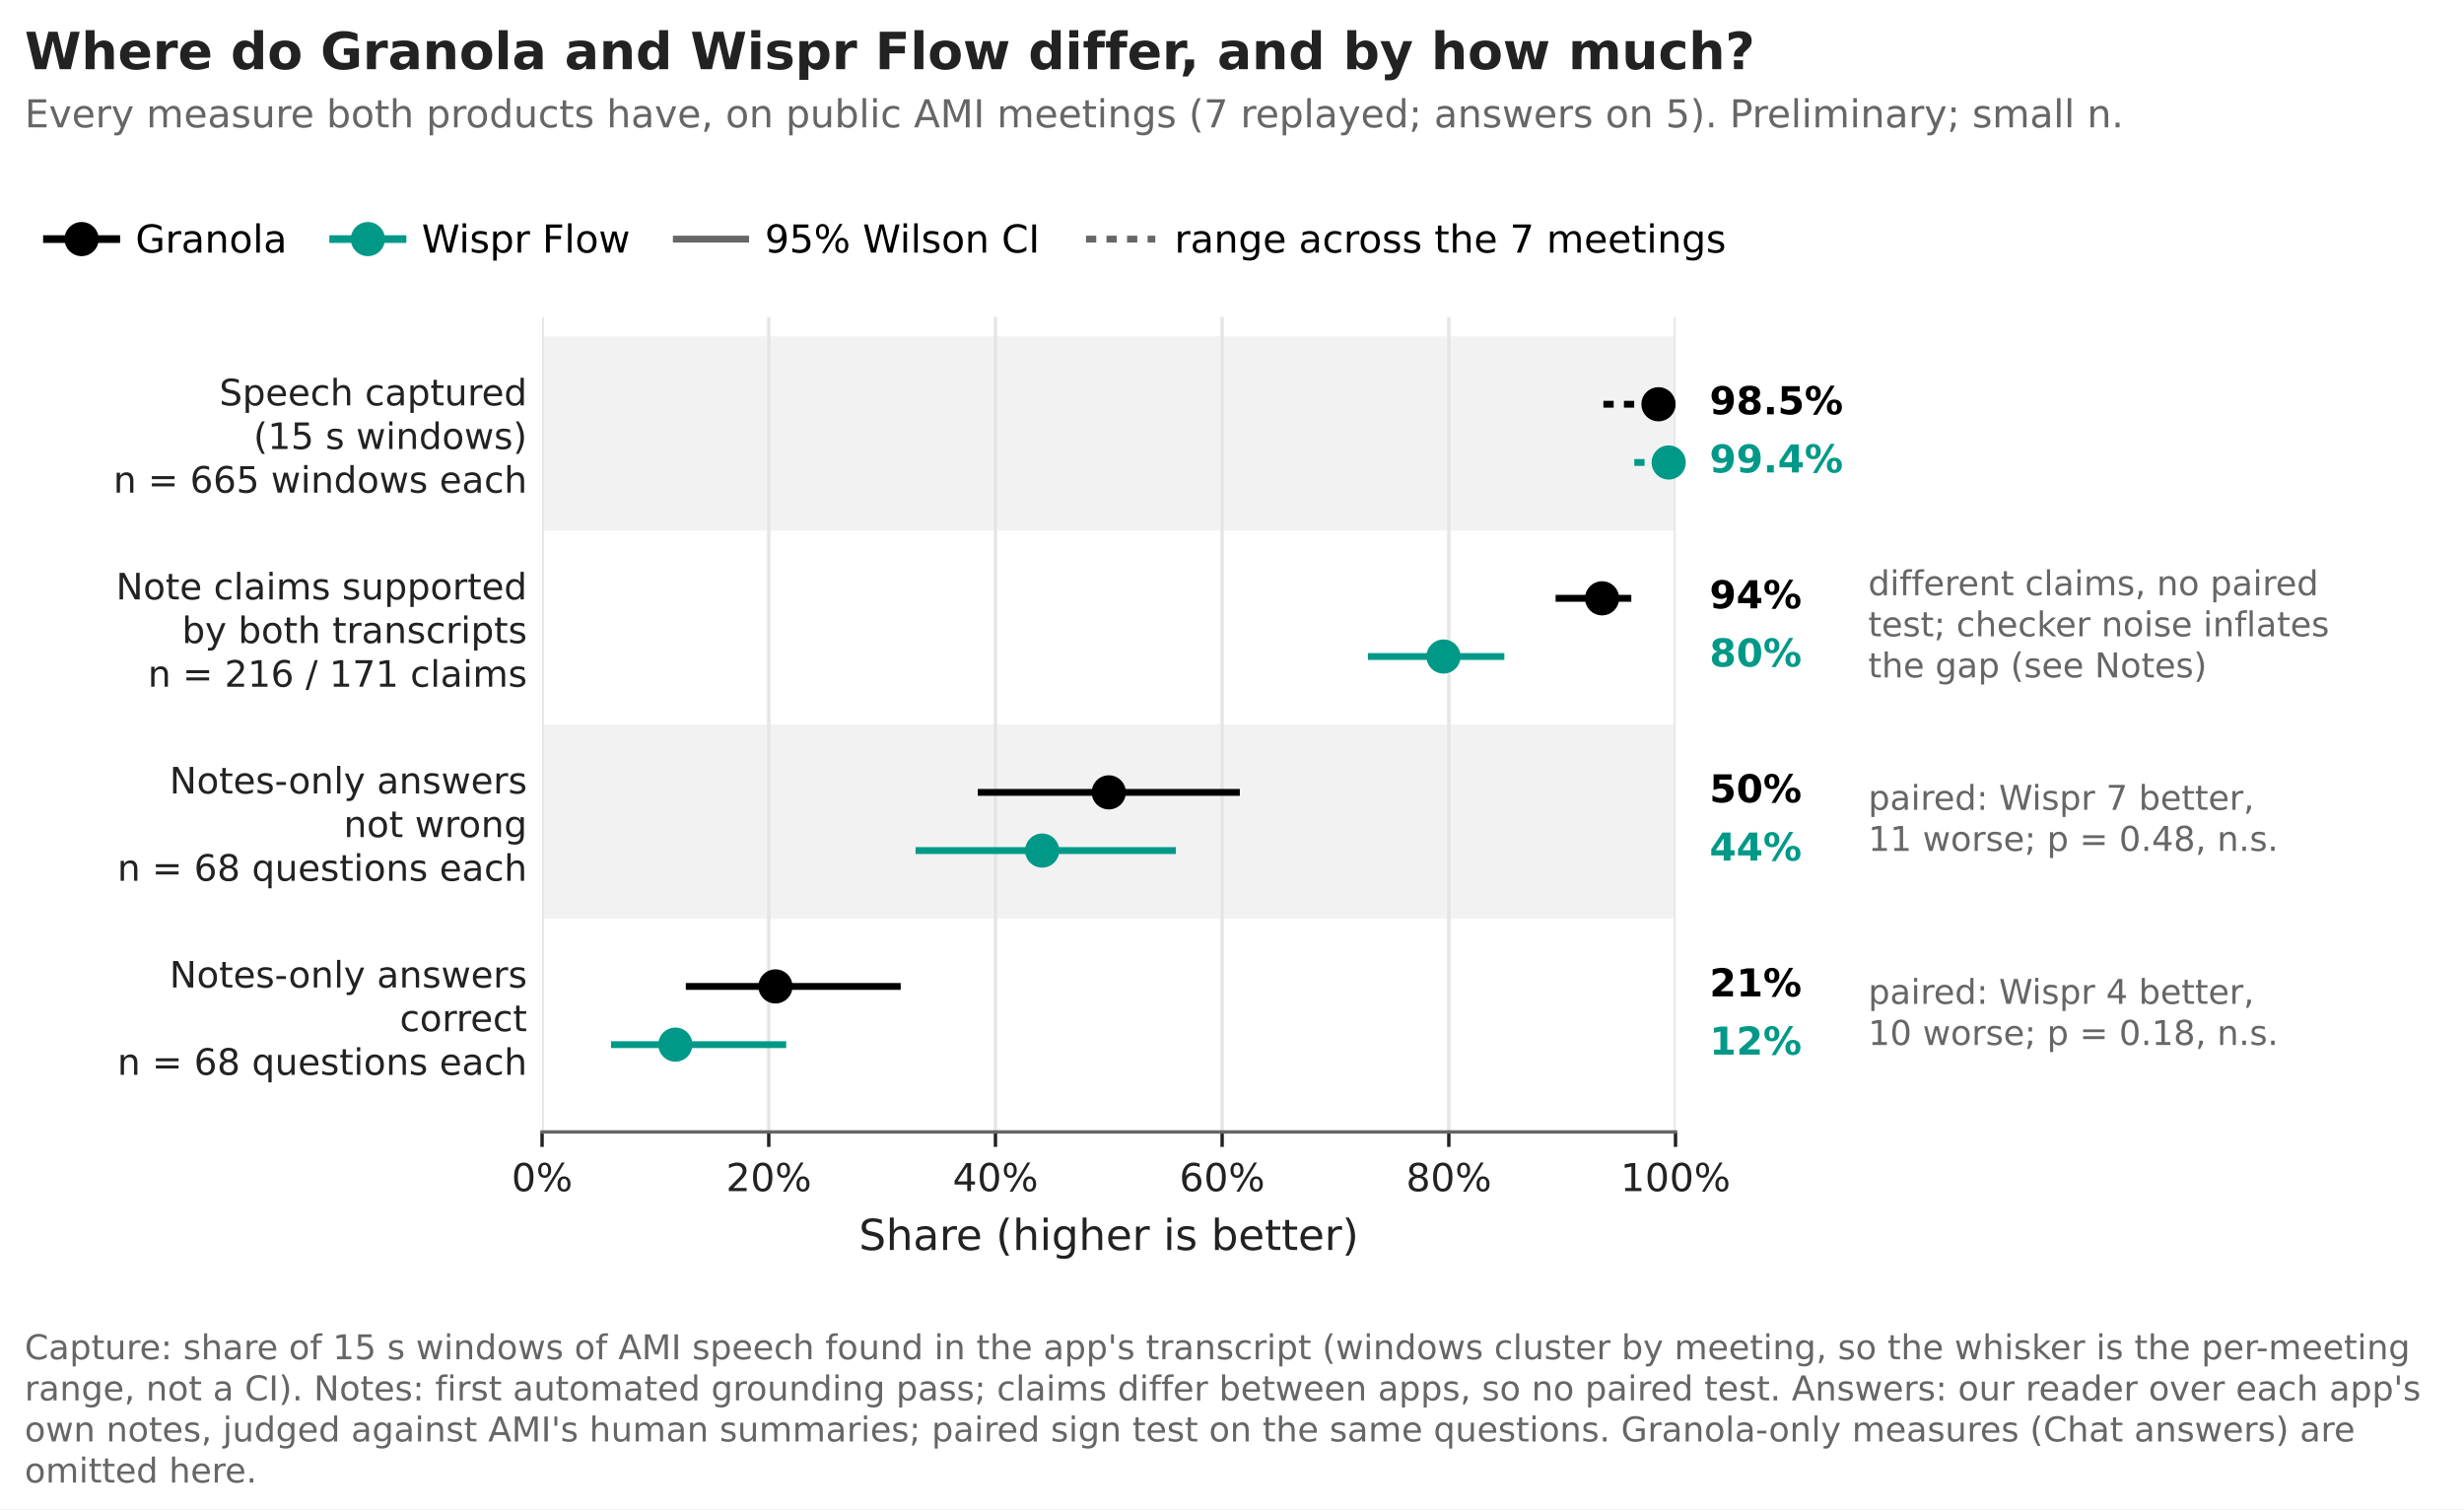
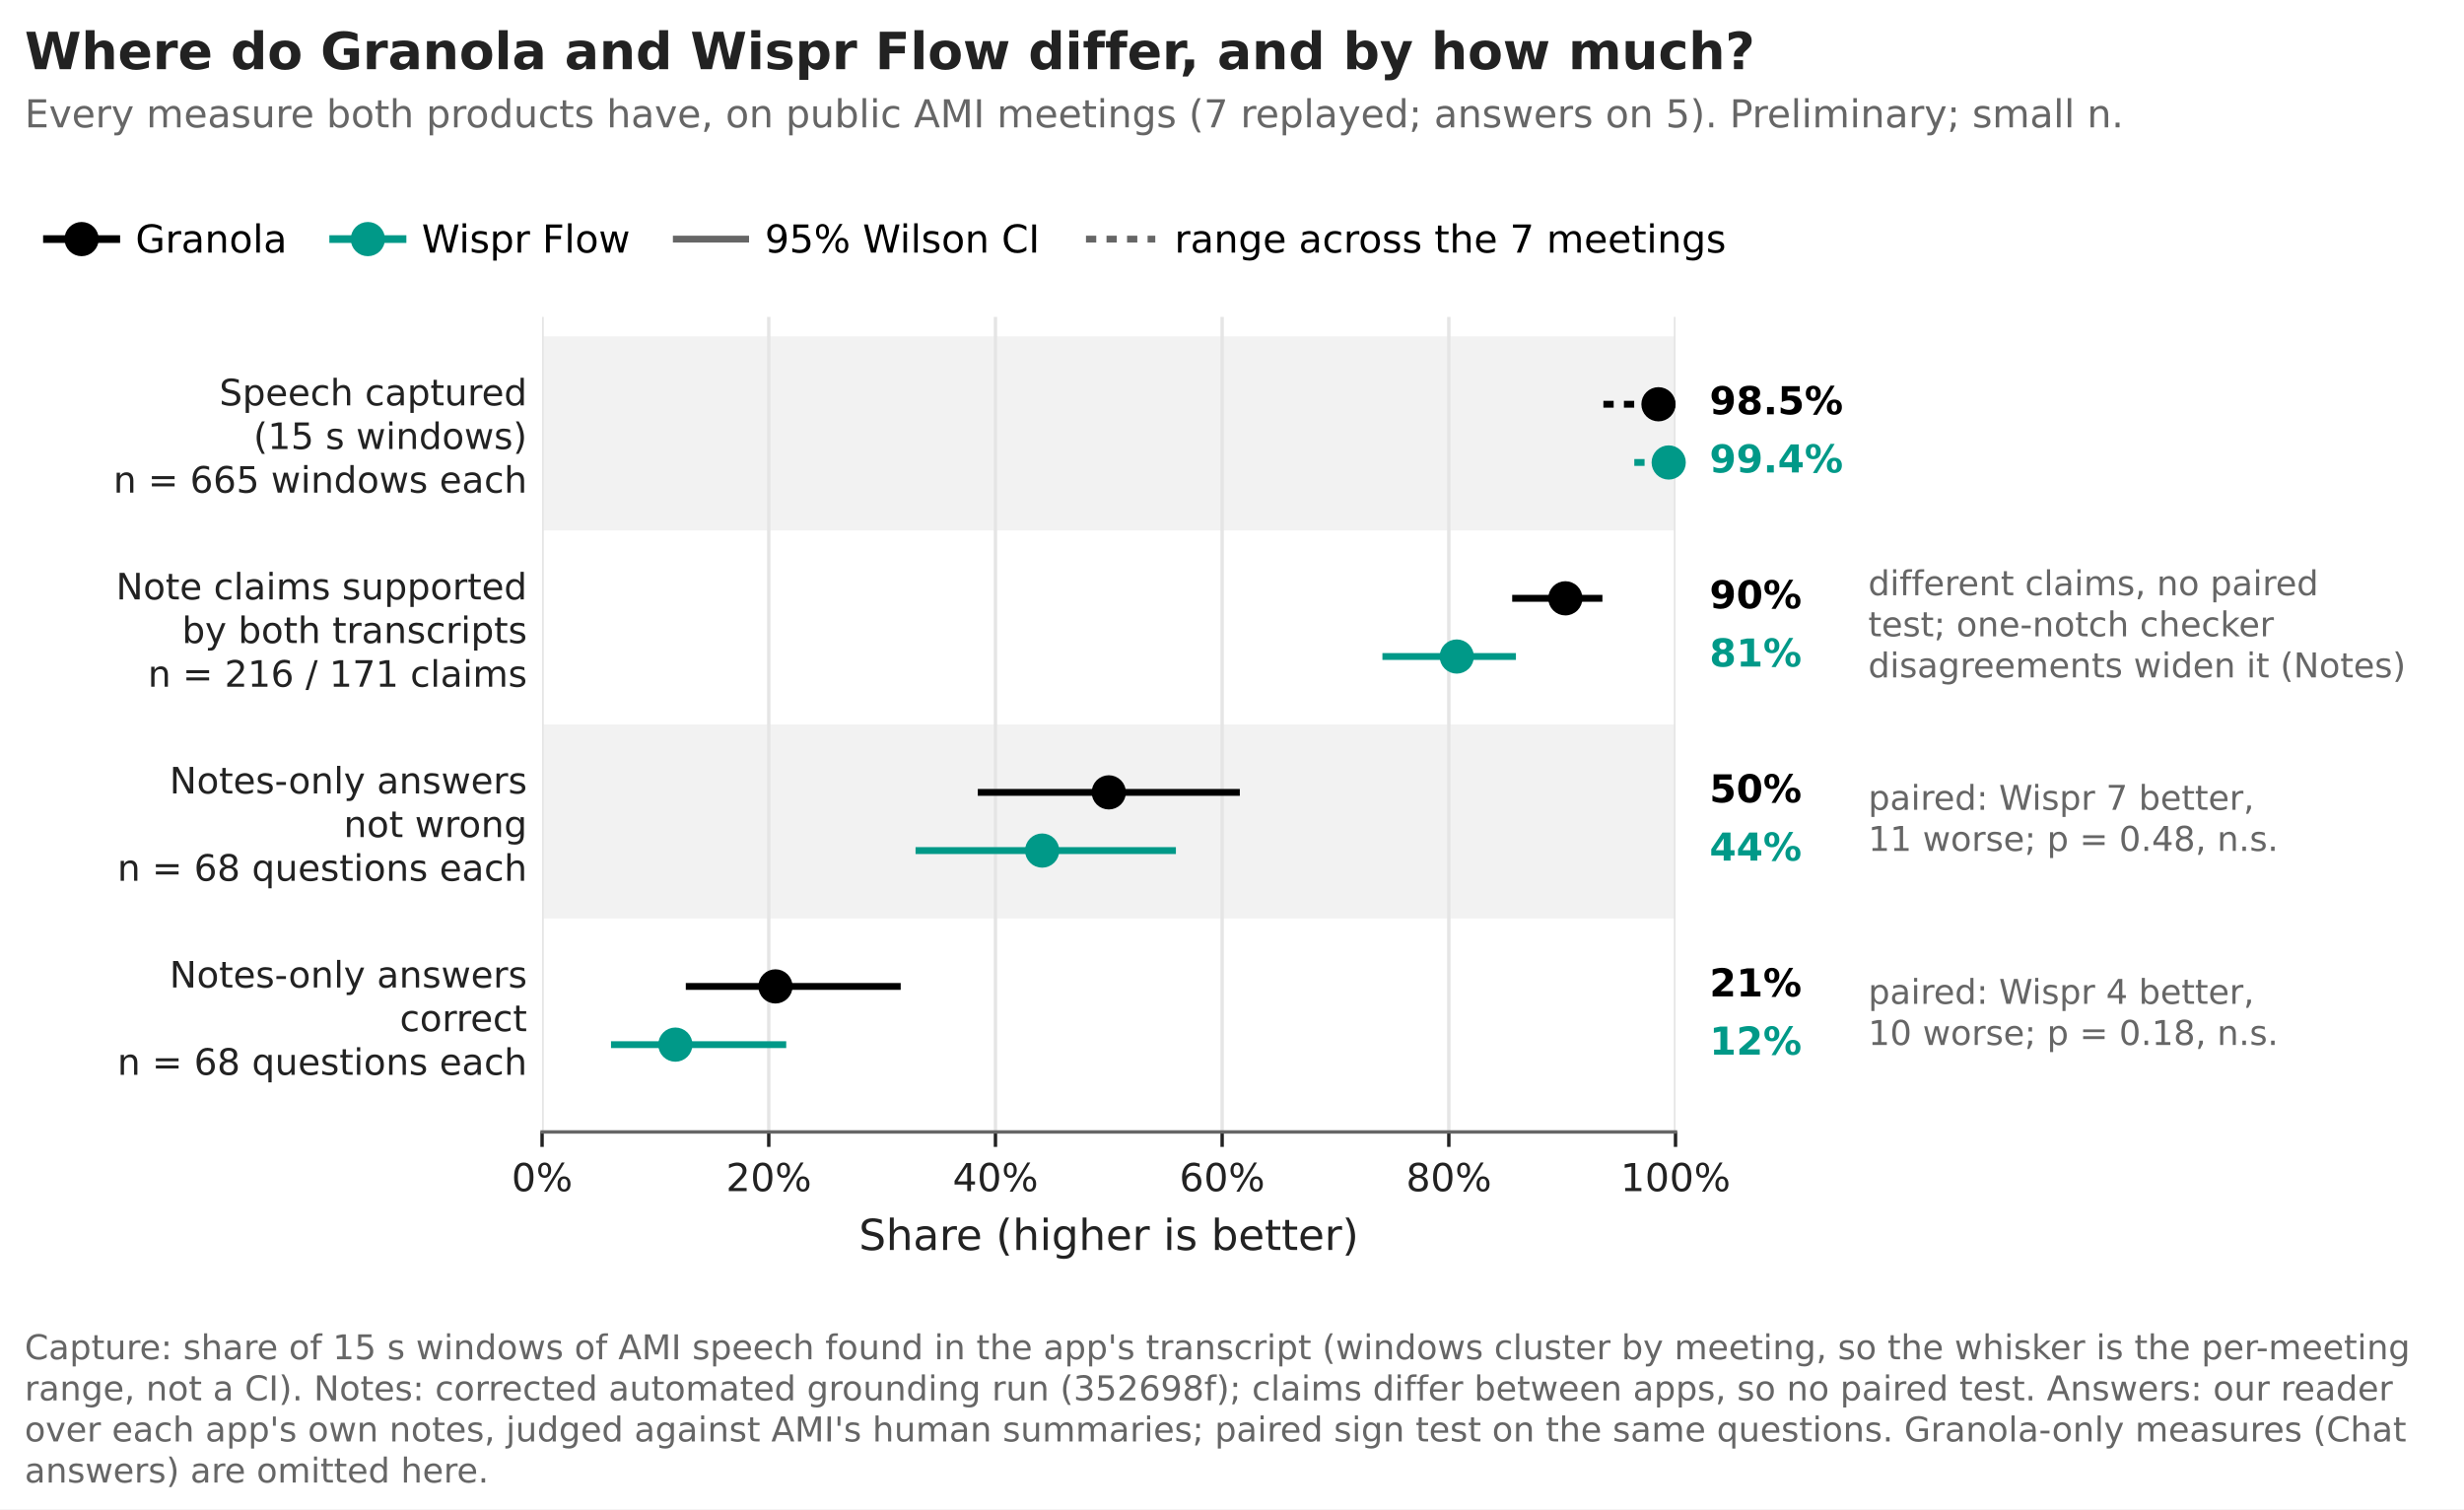
<svg xmlns="http://www.w3.org/2000/svg" xmlns:xlink="http://www.w3.org/1999/xlink" width="576pt" height="352.8pt" viewBox="0 0 576 352.8" version="1.1">
  <defs>
    <style type="text/css">*{stroke-linejoin: round; stroke-linecap: butt}</style>
  </defs>
  <g id="figure_1">
    <g id="patch_1">
      <path d="M 0 352.8  L 576 352.8  L 576 0  L 0 0  z " style="fill: #ffffff" />
    </g>
    <g id="axes_1">
      <g id="patch_2">
        <path d="M 126.72 264.6  L 391.68 264.6  L 391.68 74.088  L 126.72 74.088  z " style="fill: #ffffff" />
      </g>
      <g id="patch_3">
        <path d="M 126.72 123.984  L 391.68 123.984  L 391.68 78.624  L 126.72 78.624  z " clip-path="url(#pa62151f535)" style="fill: #f2f2f2" />
      </g>
      <g id="patch_4">
        <path d="M 126.72 214.704  L 391.68 214.704  L 391.68 169.344  L 126.72 169.344  z " clip-path="url(#pa62151f535)" style="fill: #f2f2f2" />
      </g>
      <g id="matplotlib.axis_1">
        <g id="xtick_1">
          <g id="line2d_1">
            <path d="M 126.72 264.6  L 126.72 74.088  " clip-path="url(#pa62151f535)" style="fill: none; stroke: #e5e5e5; stroke-width: 0.8; stroke-linecap: square" />
          </g>
          <g id="line2d_2">
            <defs>
              <path id="mbfbeed4f77" d="M 0 0  L 0 3.5  " style="stroke: #222222; stroke-width: 0.8" />
            </defs>
            <g>
              <use xlink:href="#mbfbeed4f77" x="126.72" y="264.6" style="fill: #222222; stroke: #222222; stroke-width: 0.8" />
            </g>
          </g>
          <g id="text_1">
            <text style="font-size: 9px; font-family: 'DejaVu Sans', 'Helvetica', 'Arial', sans-serif; text-anchor: middle; fill: #222222" x="126.72" y="278.438" transform="rotate(-0 126.72 278.4379)">0%</text>
          </g>
        </g>
        <g id="xtick_2">
          <g id="line2d_3">
            <path d="M 179.712 264.6  L 179.712 74.088  " clip-path="url(#pa62151f535)" style="fill: none; stroke: #e5e5e5; stroke-width: 0.8; stroke-linecap: square" />
          </g>
          <g id="line2d_4">
            <g>
              <use xlink:href="#mbfbeed4f77" x="179.712" y="264.6" style="fill: #222222; stroke: #222222; stroke-width: 0.8" />
            </g>
          </g>
          <g id="text_2">
            <text style="font-size: 9px; font-family: 'DejaVu Sans', 'Helvetica', 'Arial', sans-serif; text-anchor: middle; fill: #222222" x="179.712" y="278.438" transform="rotate(-0 179.712 278.4379)">20%</text>
          </g>
        </g>
        <g id="xtick_3">
          <g id="line2d_5">
            <path d="M 232.704 264.6  L 232.704 74.088  " clip-path="url(#pa62151f535)" style="fill: none; stroke: #e5e5e5; stroke-width: 0.8; stroke-linecap: square" />
          </g>
          <g id="line2d_6">
            <g>
              <use xlink:href="#mbfbeed4f77" x="232.704" y="264.6" style="fill: #222222; stroke: #222222; stroke-width: 0.8" />
            </g>
          </g>
          <g id="text_3">
            <text style="font-size: 9px; font-family: 'DejaVu Sans', 'Helvetica', 'Arial', sans-serif; text-anchor: middle; fill: #222222" x="232.704" y="278.438" transform="rotate(-0 232.704 278.4379)">40%</text>
          </g>
        </g>
        <g id="xtick_4">
          <g id="line2d_7">
            <path d="M 285.696 264.6  L 285.696 74.088  " clip-path="url(#pa62151f535)" style="fill: none; stroke: #e5e5e5; stroke-width: 0.8; stroke-linecap: square" />
          </g>
          <g id="line2d_8">
            <g>
              <use xlink:href="#mbfbeed4f77" x="285.696" y="264.6" style="fill: #222222; stroke: #222222; stroke-width: 0.8" />
            </g>
          </g>
          <g id="text_4">
            <text style="font-size: 9px; font-family: 'DejaVu Sans', 'Helvetica', 'Arial', sans-serif; text-anchor: middle; fill: #222222" x="285.696" y="278.438" transform="rotate(-0 285.696 278.4379)">60%</text>
          </g>
        </g>
        <g id="xtick_5">
          <g id="line2d_9">
            <path d="M 338.688 264.6  L 338.688 74.088  " clip-path="url(#pa62151f535)" style="fill: none; stroke: #e5e5e5; stroke-width: 0.8; stroke-linecap: square" />
          </g>
          <g id="line2d_10">
            <g>
              <use xlink:href="#mbfbeed4f77" x="338.688" y="264.6" style="fill: #222222; stroke: #222222; stroke-width: 0.8" />
            </g>
          </g>
          <g id="text_5">
            <text style="font-size: 9px; font-family: 'DejaVu Sans', 'Helvetica', 'Arial', sans-serif; text-anchor: middle; fill: #222222" x="338.688" y="278.438" transform="rotate(-0 338.688 278.4379)">80%</text>
          </g>
        </g>
        <g id="xtick_6">
          <g id="line2d_11">
            <path d="M 391.68 264.6  L 391.68 74.088  " clip-path="url(#pa62151f535)" style="fill: none; stroke: #e5e5e5; stroke-width: 0.8; stroke-linecap: square" />
          </g>
          <g id="line2d_12">
            <g>
              <use xlink:href="#mbfbeed4f77" x="391.68" y="264.6" style="fill: #222222; stroke: #222222; stroke-width: 0.8" />
            </g>
          </g>
          <g id="text_6">
            <text style="font-size: 9px; font-family: 'DejaVu Sans', 'Helvetica', 'Arial', sans-serif; text-anchor: middle; fill: #222222" x="391.68" y="278.438" transform="rotate(-0 391.68 278.4379)">100%</text>
          </g>
        </g>
        <g id="text_7">
          <text style="font-size: 10px; font-family: 'DejaVu Sans', 'Helvetica', 'Arial', sans-serif; text-anchor: middle; fill: #222222" x="259.2" y="292.198" transform="rotate(-0 259.2 292.1984)">Share (higher is better)</text>
        </g>
      </g>
      <g id="matplotlib.axis_2">
        <g id="ytick_1">
          <g id="line2d_13" />
          <g id="text_8">
            <text style="font-size: 8.5px; font-family: 'DejaVu Sans', 'Helvetica', 'Arial', sans-serif; fill: #222222" transform="translate(51.27414 94.75643)">Speech captured</text>
            <text style="font-size: 8.5px; font-family: 'DejaVu Sans', 'Helvetica', 'Arial', sans-serif; fill: #222222" transform="translate(59.26414 104.9588)">(15 s windows)</text>
            <text style="font-size: 8.5px; font-family: 'DejaVu Sans', 'Helvetica', 'Arial', sans-serif; fill: #222222" transform="translate(26.50461 115.1611)">n = 665 windows each</text>
          </g>
        </g>
        <g id="ytick_2">
          <g id="line2d_14" />
          <g id="text_9">
            <text style="font-size: 8.5px; font-family: 'DejaVu Sans', 'Helvetica', 'Arial', sans-serif; fill: #222222" transform="translate(27.12086 140.1164)">Note claims supported</text>
            <text style="font-size: 8.5px; font-family: 'DejaVu Sans', 'Helvetica', 'Arial', sans-serif; fill: #222222" transform="translate(42.53773 150.3188)">by both transcripts</text>
            <text style="font-size: 8.5px; font-family: 'DejaVu Sans', 'Helvetica', 'Arial', sans-serif; fill: #222222" transform="translate(34.57828 160.5211)">n = 216 / 171 claims</text>
          </g>
        </g>
        <g id="ytick_3">
          <g id="line2d_15" />
          <g id="text_10">
            <text style="font-size: 8.5px; font-family: 'DejaVu Sans', 'Helvetica', 'Arial', sans-serif; fill: #222222" transform="translate(39.63578 185.4768)">Notes-only answers</text>
            <text style="font-size: 8.5px; font-family: 'DejaVu Sans', 'Helvetica', 'Arial', sans-serif; fill: #222222" transform="translate(80.35609 195.6784)">not wrong</text>
            <text style="font-size: 8.5px; font-family: 'DejaVu Sans', 'Helvetica', 'Arial', sans-serif; fill: #222222" transform="translate(27.43828 205.8807)">n = 68 questions each</text>
          </g>
        </g>
        <g id="ytick_4">
          <g id="line2d_16" />
          <g id="text_11">
            <text style="font-size: 8.5px; font-family: 'DejaVu Sans', 'Helvetica', 'Arial', sans-serif; fill: #222222" transform="translate(39.63578 230.8368)">Notes-only answers</text>
            <text style="font-size: 8.5px; font-family: 'DejaVu Sans', 'Helvetica', 'Arial', sans-serif; fill: #222222" transform="translate(93.45672 241.0384)">correct</text>
            <text style="font-size: 8.5px; font-family: 'DejaVu Sans', 'Helvetica', 'Arial', sans-serif; fill: #222222" transform="translate(27.43828 251.2407)">n = 68 questions each</text>
          </g>
        </g>
      </g>
      <g id="line2d_17">
        <path d="M 374.819 94.5  L 391.68 94.5  " clip-path="url(#pa62151f535)" style="fill: none; stroke-dasharray: 2.4,2.4; stroke-dashoffset: 0; stroke: #000000; stroke-width: 1.6" />
      </g>
      <g id="line2d_18">
        <path d="M 382.045 108.108  L 391.68 108.108  " clip-path="url(#pa62151f535)" style="fill: none; stroke-dasharray: 2.4,2.4; stroke-dashoffset: 0; stroke: #009988; stroke-width: 1.6" />
      </g>
      <g id="line2d_19">
-         <path d="M 363.647 139.86  L 381.347 139.86  " clip-path="url(#pa62151f535)" style="fill: none; stroke: #000000; stroke-width: 1.6" />
+         <path d="M 353.499 139.86  L 374.59 139.86  " clip-path="url(#pa62151f535)" style="fill: none; stroke: #000000; stroke-width: 1.6" />
      </g>
      <g id="line2d_20">
-         <path d="M 319.796 153.468  L 351.671 153.468  " clip-path="url(#pa62151f535)" style="fill: none; stroke: #009988; stroke-width: 1.6" />
+         <path d="M 323.161 153.468  L 354.374 153.468  " clip-path="url(#pa62151f535)" style="fill: none; stroke: #009988; stroke-width: 1.6" />
      </g>
      <g id="line2d_21">
        <path d="M 228.571 185.22  L 289.829 185.22  " clip-path="url(#pa62151f535)" style="fill: none; stroke: #000000; stroke-width: 1.6" />
      </g>
      <g id="line2d_22">
        <path d="M 214.024 198.828  L 274.886 198.828  " clip-path="url(#pa62151f535)" style="fill: none; stroke: #009988; stroke-width: 1.6" />
      </g>
      <g id="line2d_23">
        <path d="M 160.317 230.58  L 210.553 230.58  " clip-path="url(#pa62151f535)" style="fill: none; stroke: #000000; stroke-width: 1.6" />
      </g>
      <g id="line2d_24">
        <path d="M 142.83 244.188  L 183.792 244.188  " clip-path="url(#pa62151f535)" style="fill: none; stroke: #009988; stroke-width: 1.6" />
      </g>
      <g id="line2d_25" />
      <g id="line2d_26" />
      <g id="line2d_27" />
      <g id="line2d_28" />
      <g id="patch_5">
        <path d="M 126.72 264.6  L 391.68 264.6  " style="fill: none; stroke: #666666; stroke-width: 0.8; stroke-linejoin: miter; stroke-linecap: square" />
      </g>
      <g id="line2d_29">
        <defs>
          <path id="m8a36d6e8a3" d="M 0 3.5  C 0.928 3.5 1.819 3.131 2.475 2.475  C 3.131 1.819 3.5 0.928 3.5 0  C 3.5 -0.928 3.131 -1.819 2.475 -2.475  C 1.819 -3.131 0.928 -3.5 0 -3.5  C -0.928 -3.5 -1.819 -3.131 -2.475 -2.475  C -3.131 -1.819 -3.5 -0.928 -3.5 0  C -3.5 0.928 -3.131 1.819 -2.475 2.475  C -1.819 3.131 -0.928 3.5 0 3.5  z " style="stroke: #000000" />
        </defs>
        <g>
          <use xlink:href="#m8a36d6e8a3" x="387.696" y="94.5" style="stroke: #000000" />
        </g>
      </g>
      <g id="text_12">
        <text style="font-weight: 700; font-size: 9px; font-family: 'DejaVu Sans', 'Helvetica', 'Arial', sans-serif; text-anchor: start" x="399.629" y="96.838" transform="rotate(-0 399.6288 96.83789)">98.5%</text>
      </g>
      <g id="line2d_30">
        <defs>
          <path id="ma268e7b4b4" d="M 0 3.5  C 0.928 3.5 1.819 3.131 2.475 2.475  C 3.131 1.819 3.5 0.928 3.5 0  C 3.5 -0.928 3.131 -1.819 2.475 -2.475  C 1.819 -3.131 0.928 -3.5 0 -3.5  C -0.928 -3.5 -1.819 -3.131 -2.475 -2.475  C -3.131 -1.819 -3.5 -0.928 -3.5 0  C -3.5 0.928 -3.131 1.819 -2.475 2.475  C -1.819 3.131 -0.928 3.5 0 3.5  z " style="stroke: #009988" />
        </defs>
        <g>
          <use xlink:href="#ma268e7b4b4" x="390.086" y="108.108" style="fill: #009988; stroke: #009988" />
        </g>
      </g>
      <g id="text_13">
        <text style="font-weight: 700; font-size: 9px; font-family: 'DejaVu Sans', 'Helvetica', 'Arial', sans-serif; text-anchor: start; fill: #009988" x="399.629" y="110.446" transform="rotate(-0 399.6288 110.4459)">99.4%</text>
      </g>
      <g id="line2d_31">
        <g>
-           <use xlink:href="#m8a36d6e8a3" x="374.511" y="139.86" style="stroke: #000000" />
+           <use xlink:href="#m8a36d6e8a3" x="365.926" y="139.86" style="stroke: #000000" />
        </g>
      </g>
      <g id="text_14">
-         <text style="font-weight: 700; font-size: 9px; font-family: 'DejaVu Sans', 'Helvetica', 'Arial', sans-serif; text-anchor: start" x="399.629" y="142.198" transform="rotate(-0 399.6288 142.1979)">94%</text>
+         <text style="font-weight: 700; font-size: 9px; font-family: 'DejaVu Sans', 'Helvetica', 'Arial', sans-serif; text-anchor: start" x="399.629" y="142.198" transform="rotate(-0 399.6288 142.1979)">90%</text>
      </g>
      <g id="line2d_32">
        <g>
-           <use xlink:href="#ma268e7b4b4" x="337.443" y="153.468" style="fill: #009988; stroke: #009988" />
+           <use xlink:href="#ma268e7b4b4" x="340.543" y="153.468" style="fill: #009988; stroke: #009988" />
        </g>
      </g>
      <g id="text_15">
-         <text style="font-weight: 700; font-size: 9px; font-family: 'DejaVu Sans', 'Helvetica', 'Arial', sans-serif; text-anchor: start; fill: #009988" x="399.629" y="155.806" transform="rotate(-0 399.6288 155.8059)">80%</text>
+         <text style="font-weight: 700; font-size: 9px; font-family: 'DejaVu Sans', 'Helvetica', 'Arial', sans-serif; text-anchor: start; fill: #009988" x="399.629" y="155.806" transform="rotate(-0 399.6288 155.8059)">81%</text>
      </g>
      <g id="text_16">
        <text style="font-size: 8px; font-family: 'DejaVu Sans', 'Helvetica', 'Arial', sans-serif; fill: #666666" transform="translate(436.7232 139.1403)">different claims, no paired</text>
-         <text style="font-size: 8px; font-family: 'DejaVu Sans', 'Helvetica', 'Arial', sans-serif; fill: #666666" transform="translate(436.7232 148.7424)">test; checker noise inflates</text>
-         <text style="font-size: 8px; font-family: 'DejaVu Sans', 'Helvetica', 'Arial', sans-serif; fill: #666666" transform="translate(436.7232 158.3446)">the gap (see Notes)</text>
+         <text style="font-size: 8px; font-family: 'DejaVu Sans', 'Helvetica', 'Arial', sans-serif; fill: #666666" transform="translate(436.7232 148.7424)">test; one-notch checker</text>
+         <text style="font-size: 8px; font-family: 'DejaVu Sans', 'Helvetica', 'Arial', sans-serif; fill: #666666" transform="translate(436.7232 158.3446)">disagreements widen it (Notes)</text>
      </g>
      <g id="line2d_33">
        <g>
          <use xlink:href="#m8a36d6e8a3" x="259.2" y="185.22" style="stroke: #000000" />
        </g>
      </g>
      <g id="text_17">
        <text style="font-weight: 700; font-size: 9px; font-family: 'DejaVu Sans', 'Helvetica', 'Arial', sans-serif; text-anchor: start" x="399.629" y="187.558" transform="rotate(-0 399.6288 187.5579)">50%</text>
      </g>
      <g id="line2d_34">
        <g>
          <use xlink:href="#ma268e7b4b4" x="243.62" y="198.828" style="fill: #009988; stroke: #009988" />
        </g>
      </g>
      <g id="text_18">
        <text style="font-weight: 700; font-size: 9px; font-family: 'DejaVu Sans', 'Helvetica', 'Arial', sans-serif; text-anchor: start; fill: #009988" x="399.629" y="201.166" transform="rotate(-0 399.6288 201.1659)">44%</text>
      </g>
      <g id="text_19">
        <text style="font-size: 8px; font-family: 'DejaVu Sans', 'Helvetica', 'Arial', sans-serif; fill: #666666" transform="translate(436.7232 189.3017)">paired: Wispr 7 better,</text>
        <text style="font-size: 8px; font-family: 'DejaVu Sans', 'Helvetica', 'Arial', sans-serif; fill: #666666" transform="translate(436.7232 198.9032)">11 worse; p = 0.48, n.s.</text>
      </g>
      <g id="line2d_35">
        <g>
          <use xlink:href="#m8a36d6e8a3" x="181.275" y="230.58" style="stroke: #000000" />
        </g>
      </g>
      <g id="text_20">
        <text style="font-weight: 700; font-size: 9px; font-family: 'DejaVu Sans', 'Helvetica', 'Arial', sans-serif; text-anchor: start" x="399.629" y="232.918" transform="rotate(-0 399.6288 232.9179)">21%</text>
      </g>
      <g id="line2d_36">
        <g>
          <use xlink:href="#ma268e7b4b4" x="157.879" y="244.188" style="fill: #009988; stroke: #009988" />
        </g>
      </g>
      <g id="text_21">
        <text style="font-weight: 700; font-size: 9px; font-family: 'DejaVu Sans', 'Helvetica', 'Arial', sans-serif; text-anchor: start; fill: #009988" x="399.629" y="246.526" transform="rotate(-0 399.6288 246.5259)">12%</text>
      </g>
      <g id="text_22">
        <text style="font-size: 8px; font-family: 'DejaVu Sans', 'Helvetica', 'Arial', sans-serif; fill: #666666" transform="translate(436.7232 234.6617)">paired: Wispr 4 better,</text>
        <text style="font-size: 8px; font-family: 'DejaVu Sans', 'Helvetica', 'Arial', sans-serif; fill: #666666" transform="translate(436.7232 244.2632)">10 worse; p = 0.18, n.s.</text>
      </g>
    </g>
    <g id="text_23">
      <text style="font-weight: 700; font-size: 12px; font-family: 'DejaVu Sans', 'Helvetica', 'Arial', sans-serif; text-anchor: start; fill: #222222" x="5.76" y="16.174" transform="rotate(-0 5.76 16.17413)">Where do Granola and Wispr Flow differ, and by how much?</text>
    </g>
    <g id="text_24">
      <text style="font-size: 9px; font-family: 'DejaVu Sans', 'Helvetica', 'Arial', sans-serif; text-anchor: start; fill: #666666" x="5.76" y="29.771" transform="rotate(-0 5.76 29.77059)">Every measure both products have, on public AMI meetings (7 replayed; answers on 5). Preliminary; small n.</text>
    </g>
    <g id="text_25">
      <text style="font-size: 8px; font-family: 'DejaVu Sans', 'Helvetica', 'Arial', sans-serif; fill: #666666" transform="translate(5.76 317.7428)">Capture: share of 15 s windows of AMI speech found in the app's transcript (windows cluster by meeting, so the whisker is the per-meeting</text>
-       <text style="font-size: 8px; font-family: 'DejaVu Sans', 'Helvetica', 'Arial', sans-serif; fill: #666666" transform="translate(5.76 327.345)">range, not a CI). Notes: first automated grounding pass; claims differ between apps, so no paired test. Answers: our reader over each app's</text>
-       <text style="font-size: 8px; font-family: 'DejaVu Sans', 'Helvetica', 'Arial', sans-serif; fill: #666666" transform="translate(5.76 336.9472)">own notes, judged against AMI's human summaries; paired sign test on the same questions. Granola-only measures (Chat answers) are</text>
-       <text style="font-size: 8px; font-family: 'DejaVu Sans', 'Helvetica', 'Arial', sans-serif; fill: #666666" transform="translate(5.76 346.5493)">omitted here.</text>
+       <text style="font-size: 8px; font-family: 'DejaVu Sans', 'Helvetica', 'Arial', sans-serif; fill: #666666" transform="translate(5.76 327.345)">range, not a CI). Notes: corrected automated grounding run (352698f); claims differ between apps, so no paired test. Answers: our reader</text>
+       <text style="font-size: 8px; font-family: 'DejaVu Sans', 'Helvetica', 'Arial', sans-serif; fill: #666666" transform="translate(5.76 336.9472)">over each app's own notes, judged against AMI's human summaries; paired sign test on the same questions. Granola-only measures (Chat</text>
+       <text style="font-size: 8px; font-family: 'DejaVu Sans', 'Helvetica', 'Arial', sans-serif; fill: #666666" transform="translate(5.76 346.5493)">answers) are omitted here.</text>
    </g>
    <g id="legend_1">
      <g id="line2d_37">
        <path d="M 10.98 55.889  L 19.08 55.889  L 27.18 55.889  " style="fill: none; stroke: #000000; stroke-width: 1.8; stroke-linecap: square" />
        <g>
          <use xlink:href="#m8a36d6e8a3" x="19.08" y="55.889" style="stroke: #000000" />
        </g>
      </g>
      <g id="text_26">
        <text style="font-size: 9px; font-family: 'DejaVu Sans', 'Helvetica', 'Arial', sans-serif; text-anchor: start" x="31.68" y="59.039" transform="rotate(-0 31.68 59.03859)">Granola</text>
      </g>
      <g id="line2d_38">
        <path d="M 77.895 55.889  L 85.995 55.889  L 94.095 55.889  " style="fill: none; stroke: #009988; stroke-width: 1.8; stroke-linecap: square" />
        <g>
          <use xlink:href="#ma268e7b4b4" x="85.995" y="55.889" style="fill: #009988; stroke: #009988" />
        </g>
      </g>
      <g id="text_27">
        <text style="font-size: 9px; font-family: 'DejaVu Sans', 'Helvetica', 'Arial', sans-serif; text-anchor: start" x="98.595" y="59.039" transform="rotate(-0 98.595 59.03859)">Wispr Flow</text>
      </g>
      <g id="line2d_39">
        <path d="M 158.102 55.889  L 166.202 55.889  L 174.302 55.889  " style="fill: none; stroke: #666666; stroke-width: 1.6; stroke-linecap: square" />
      </g>
      <g id="text_28">
        <text style="font-size: 9px; font-family: 'DejaVu Sans', 'Helvetica', 'Arial', sans-serif; text-anchor: start" x="178.802" y="59.039" transform="rotate(-0 178.8019 59.03859)">95% Wilson CI</text>
      </g>
      <g id="line2d_40">
        <path d="M 253.866 55.889  L 261.966 55.889  L 270.066 55.889  " style="fill: none; stroke-dasharray: 2.4,2.4; stroke-dashoffset: 0; stroke: #666666; stroke-width: 1.6" />
      </g>
      <g id="text_29">
        <text style="font-size: 9px; font-family: 'DejaVu Sans', 'Helvetica', 'Arial', sans-serif; text-anchor: start" x="274.566" y="59.039" transform="rotate(-0 274.5661 59.03859)">range across the 7 meetings</text>
      </g>
    </g>
  </g>
  <defs>
    <clipPath id="pa62151f535">
      <rect x="126.72" y="74.088" width="264.96" height="190.512" />
    </clipPath>
  </defs>
</svg>
